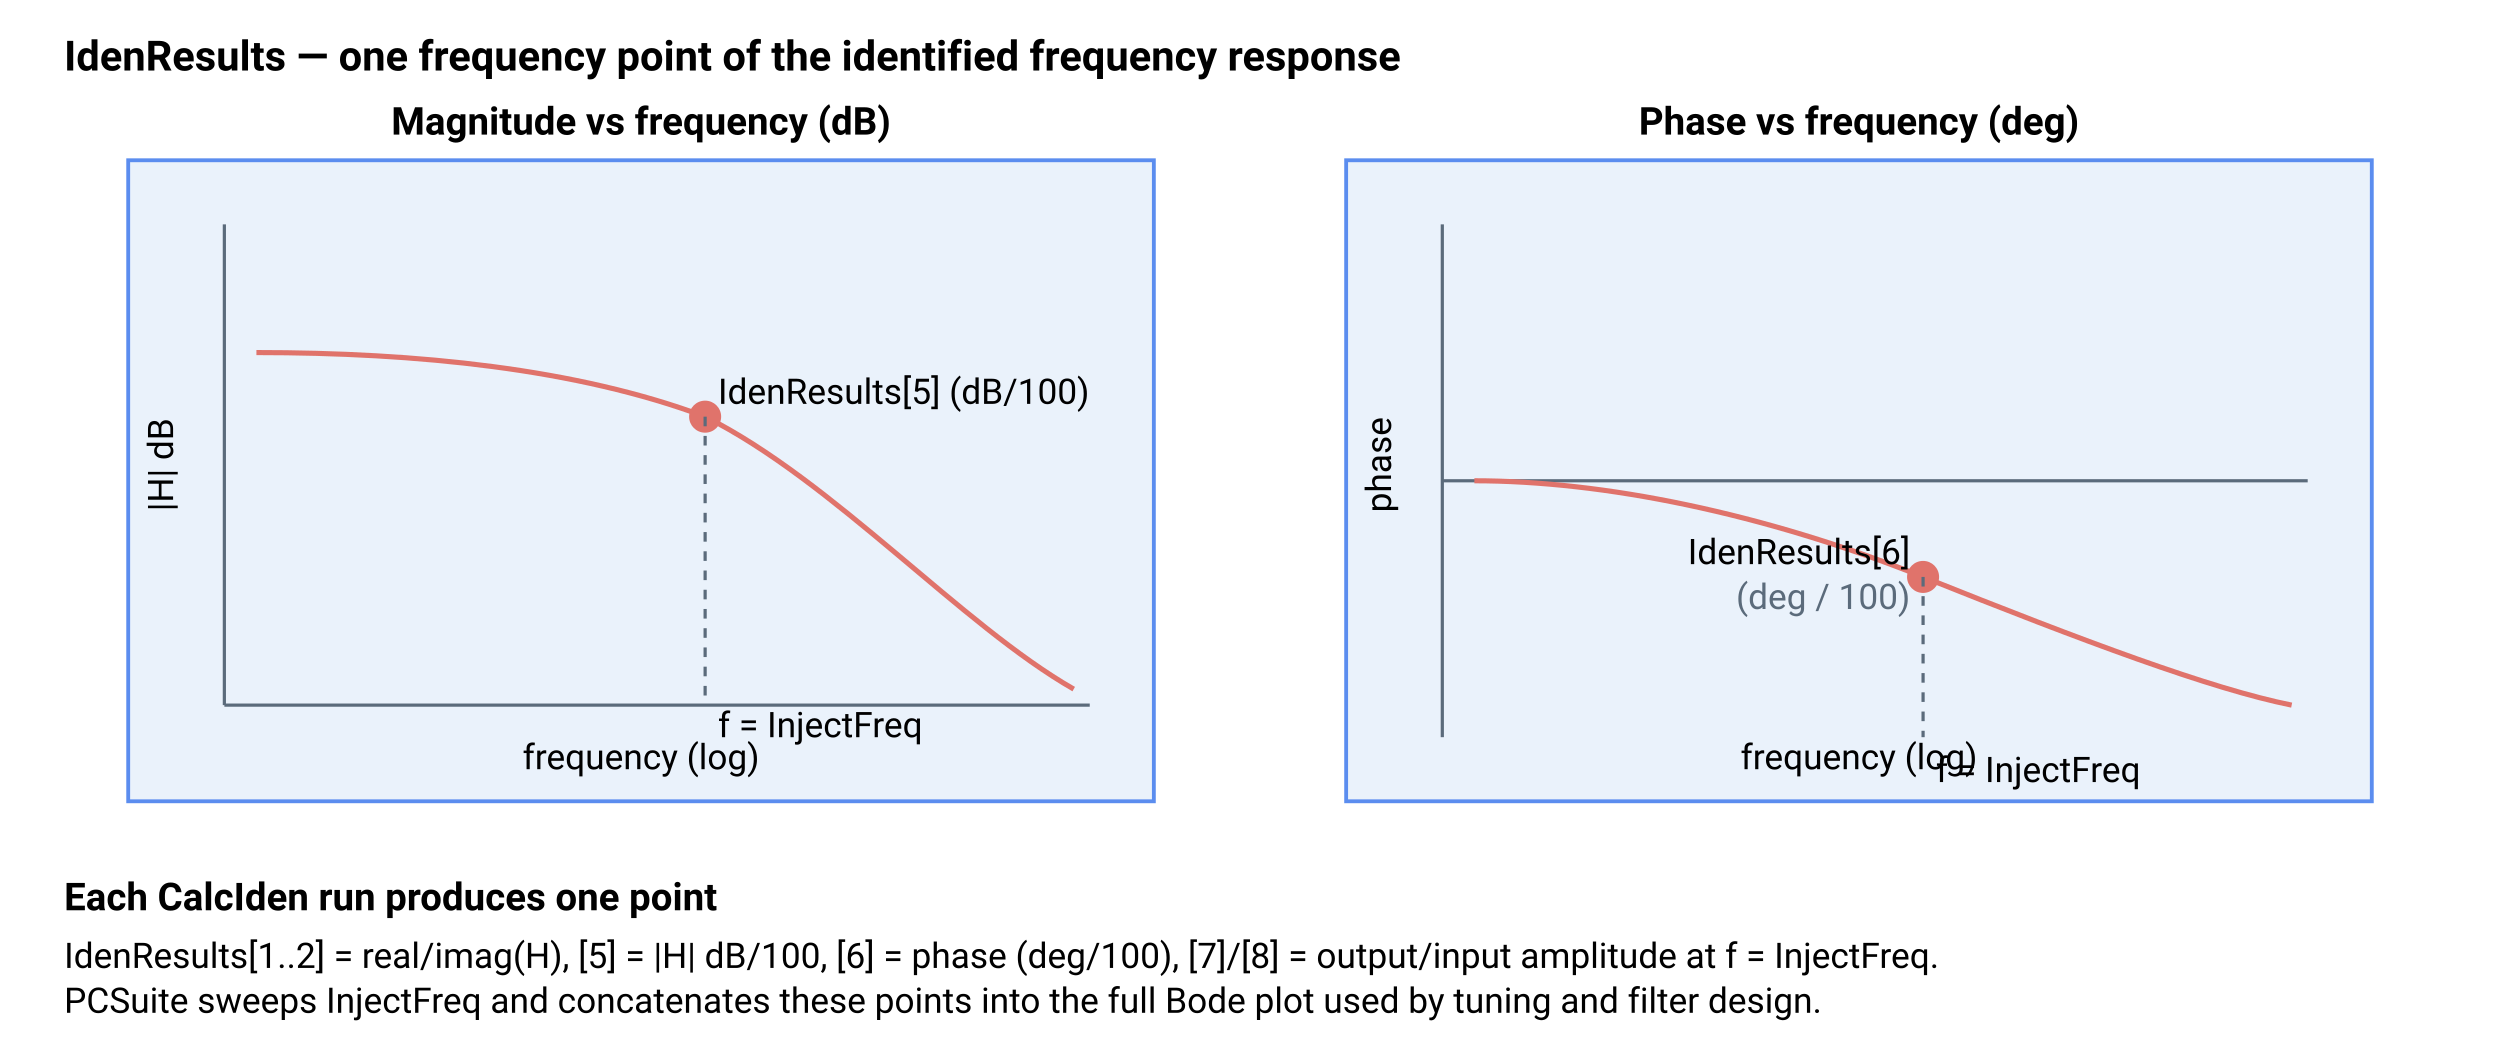
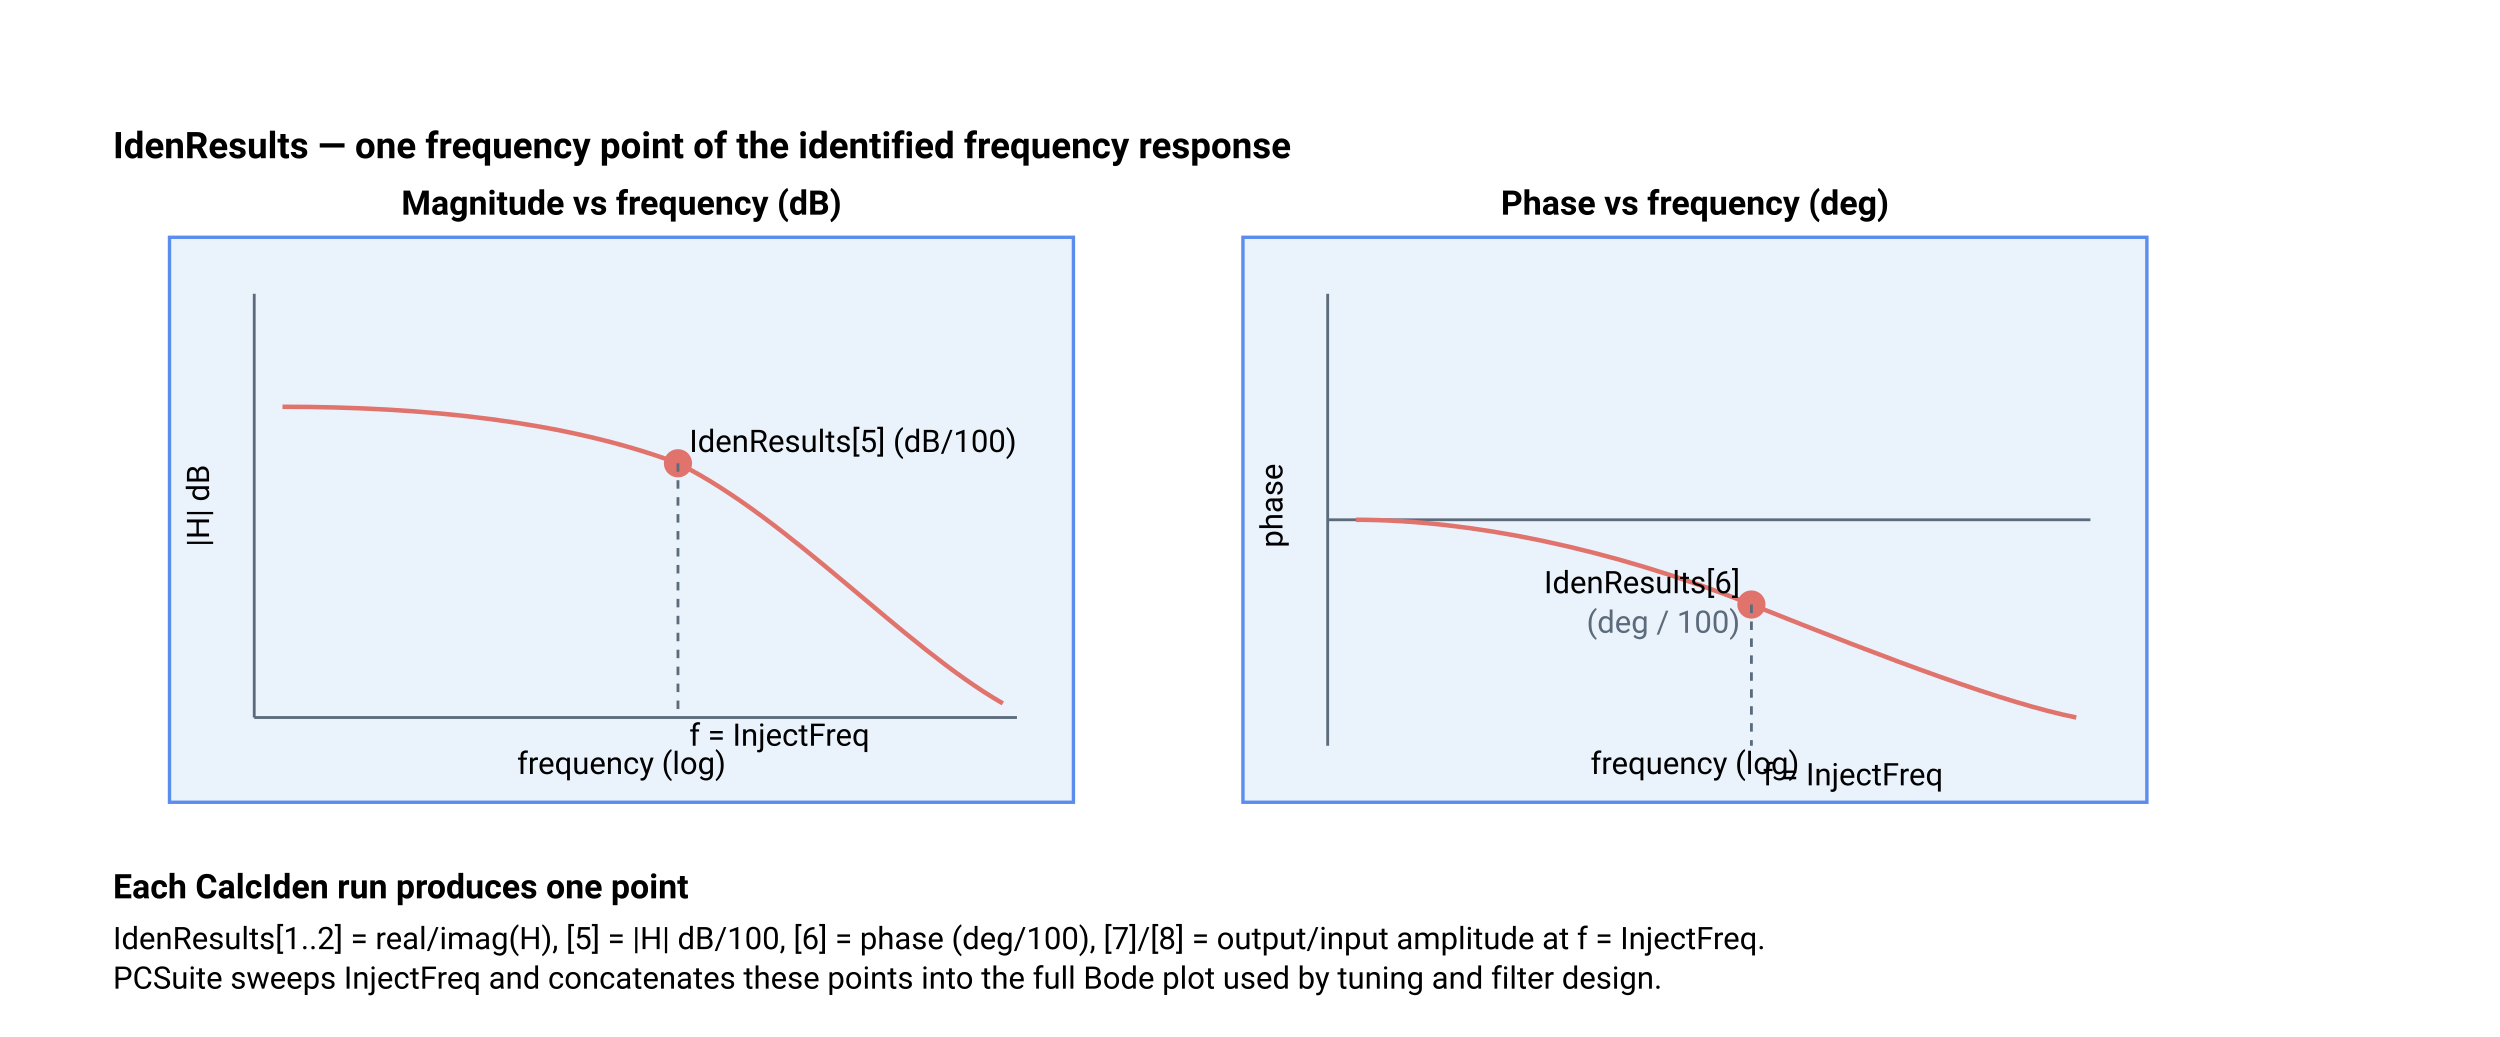
- <svg xmlns="http://www.w3.org/2000/svg" width="780" height="330" viewBox="0 0 780 330" font-family="-apple-system,Segoe UI,Roboto,sans-serif" font-size="13" role="img" aria-label="IdenResults Bode point: one CalcIden run produces a single frequency point at InjectFreq with magnitude stored in IdenResults[5] (dB divided by 100) and phase in IdenResults[6] (degrees divided by 100). PCSuite sweeps InjectFreq and concatenates points into the full Bode plot.">
+ <svg xmlns="http://www.w3.org/2000/svg" width="885" height="367" viewBox="-20 -34 885 367" font-family="-apple-system,Segoe UI,Roboto,sans-serif" font-size="13" role="img" aria-label="IdenResults Bode point: one CalcIden run produces a single frequency point at InjectFreq with magnitude stored in IdenResults[5] (dB divided by 100) and phase in IdenResults[6] (degrees divided by 100). PCSuite sweeps InjectFreq and concatenates points into the full Bode plot.">
  <defs>
    <marker id="arrow" markerWidth="8" markerHeight="8" refX="6" refY="3" orient="auto">
      <path d="M0,0 L6,3 L0,6 Z" fill="#5b6b7b" />
    </marker>
  </defs>
  <text x="20" y="22" font-weight="bold">IdenResults — one frequency point of the identified frequency response</text>
  <g transform="translate(40,50)">
    <rect x="0" y="0" width="320" height="200" fill="#eaf2fb" stroke="#5b8def" stroke-width="1.2" />
    <text x="160" y="-8" text-anchor="middle" font-weight="bold" font-size="12">Magnitude vs frequency (dB)</text>
    <line x1="30" y1="170" x2="300" y2="170" stroke="#5b6b7b" />
    <line x1="30" y1="20" x2="30" y2="170" stroke="#5b6b7b" />
    <text x="160" y="190" text-anchor="middle" font-size="11">frequency (log)</text>
    <text x="14" y="95" text-anchor="middle" font-size="11" transform="rotate(-90 14 95)">|H| dB</text>
    <path d="M 40 60 C 90 60 140 65 180 80 C 220 100 260 145 295 165" fill="none" stroke="#e0736b" stroke-width="1.6" />
    <circle cx="180" cy="80" r="5" fill="#e0736b" />
    <line x1="180" y1="80" x2="180" y2="170" stroke="#5b6b7b" stroke-dasharray="3,3" />
    <text x="184" y="76" font-size="11">IdenResults[5] (dB/100)</text>
    <text x="184" y="180" font-size="11">f = InjectFreq</text>
  </g>
  <g transform="translate(420,50)">
    <rect x="0" y="0" width="320" height="200" fill="#eaf2fb" stroke="#5b8def" stroke-width="1.2" />
    <text x="160" y="-8" text-anchor="middle" font-weight="bold" font-size="12">Phase vs frequency (deg)</text>
    <line x1="30" y1="100" x2="300" y2="100" stroke="#5b6b7b" />
    <line x1="30" y1="20" x2="30" y2="180" stroke="#5b6b7b" />
    <text x="160" y="190" text-anchor="middle" font-size="11">frequency (log)</text>
    <text x="14" y="95" text-anchor="middle" font-size="11" transform="rotate(-90 14 95)">phase</text>
    <path d="M 40 100 C 80 100 130 110 180 130 C 230 150 270 165 295 170" fill="none" stroke="#e0736b" stroke-width="1.6" />
    <circle cx="180" cy="130" r="5" fill="#e0736b" />
    <line x1="180" y1="130" x2="180" y2="180" stroke="#5b6b7b" stroke-dasharray="3,3" />
    <text x="176" y="126" text-anchor="end" font-size="11">IdenResults[6]</text>
    <text x="176" y="140" text-anchor="end" font-size="11" fill="#5b6b7b">(deg / 100)</text>
    <text x="184" y="194" font-size="11">f = InjectFreq</text>
  </g>
  <text x="20" y="284" font-weight="bold" font-size="12">Each CalcIden run produces one point</text>
  <text x="20" y="302" font-size="11">IdenResults[1..2] = real/imag(H), [5] = |H| dB/100, [6] = phase (deg/100), [7]/[8] = output/input amplitude at f = InjectFreq.</text>
  <text x="20" y="316" font-size="11">PCSuite sweeps InjectFreq and concatenates these points into the full Bode plot used by tuning and filter design.</text>
</svg>
